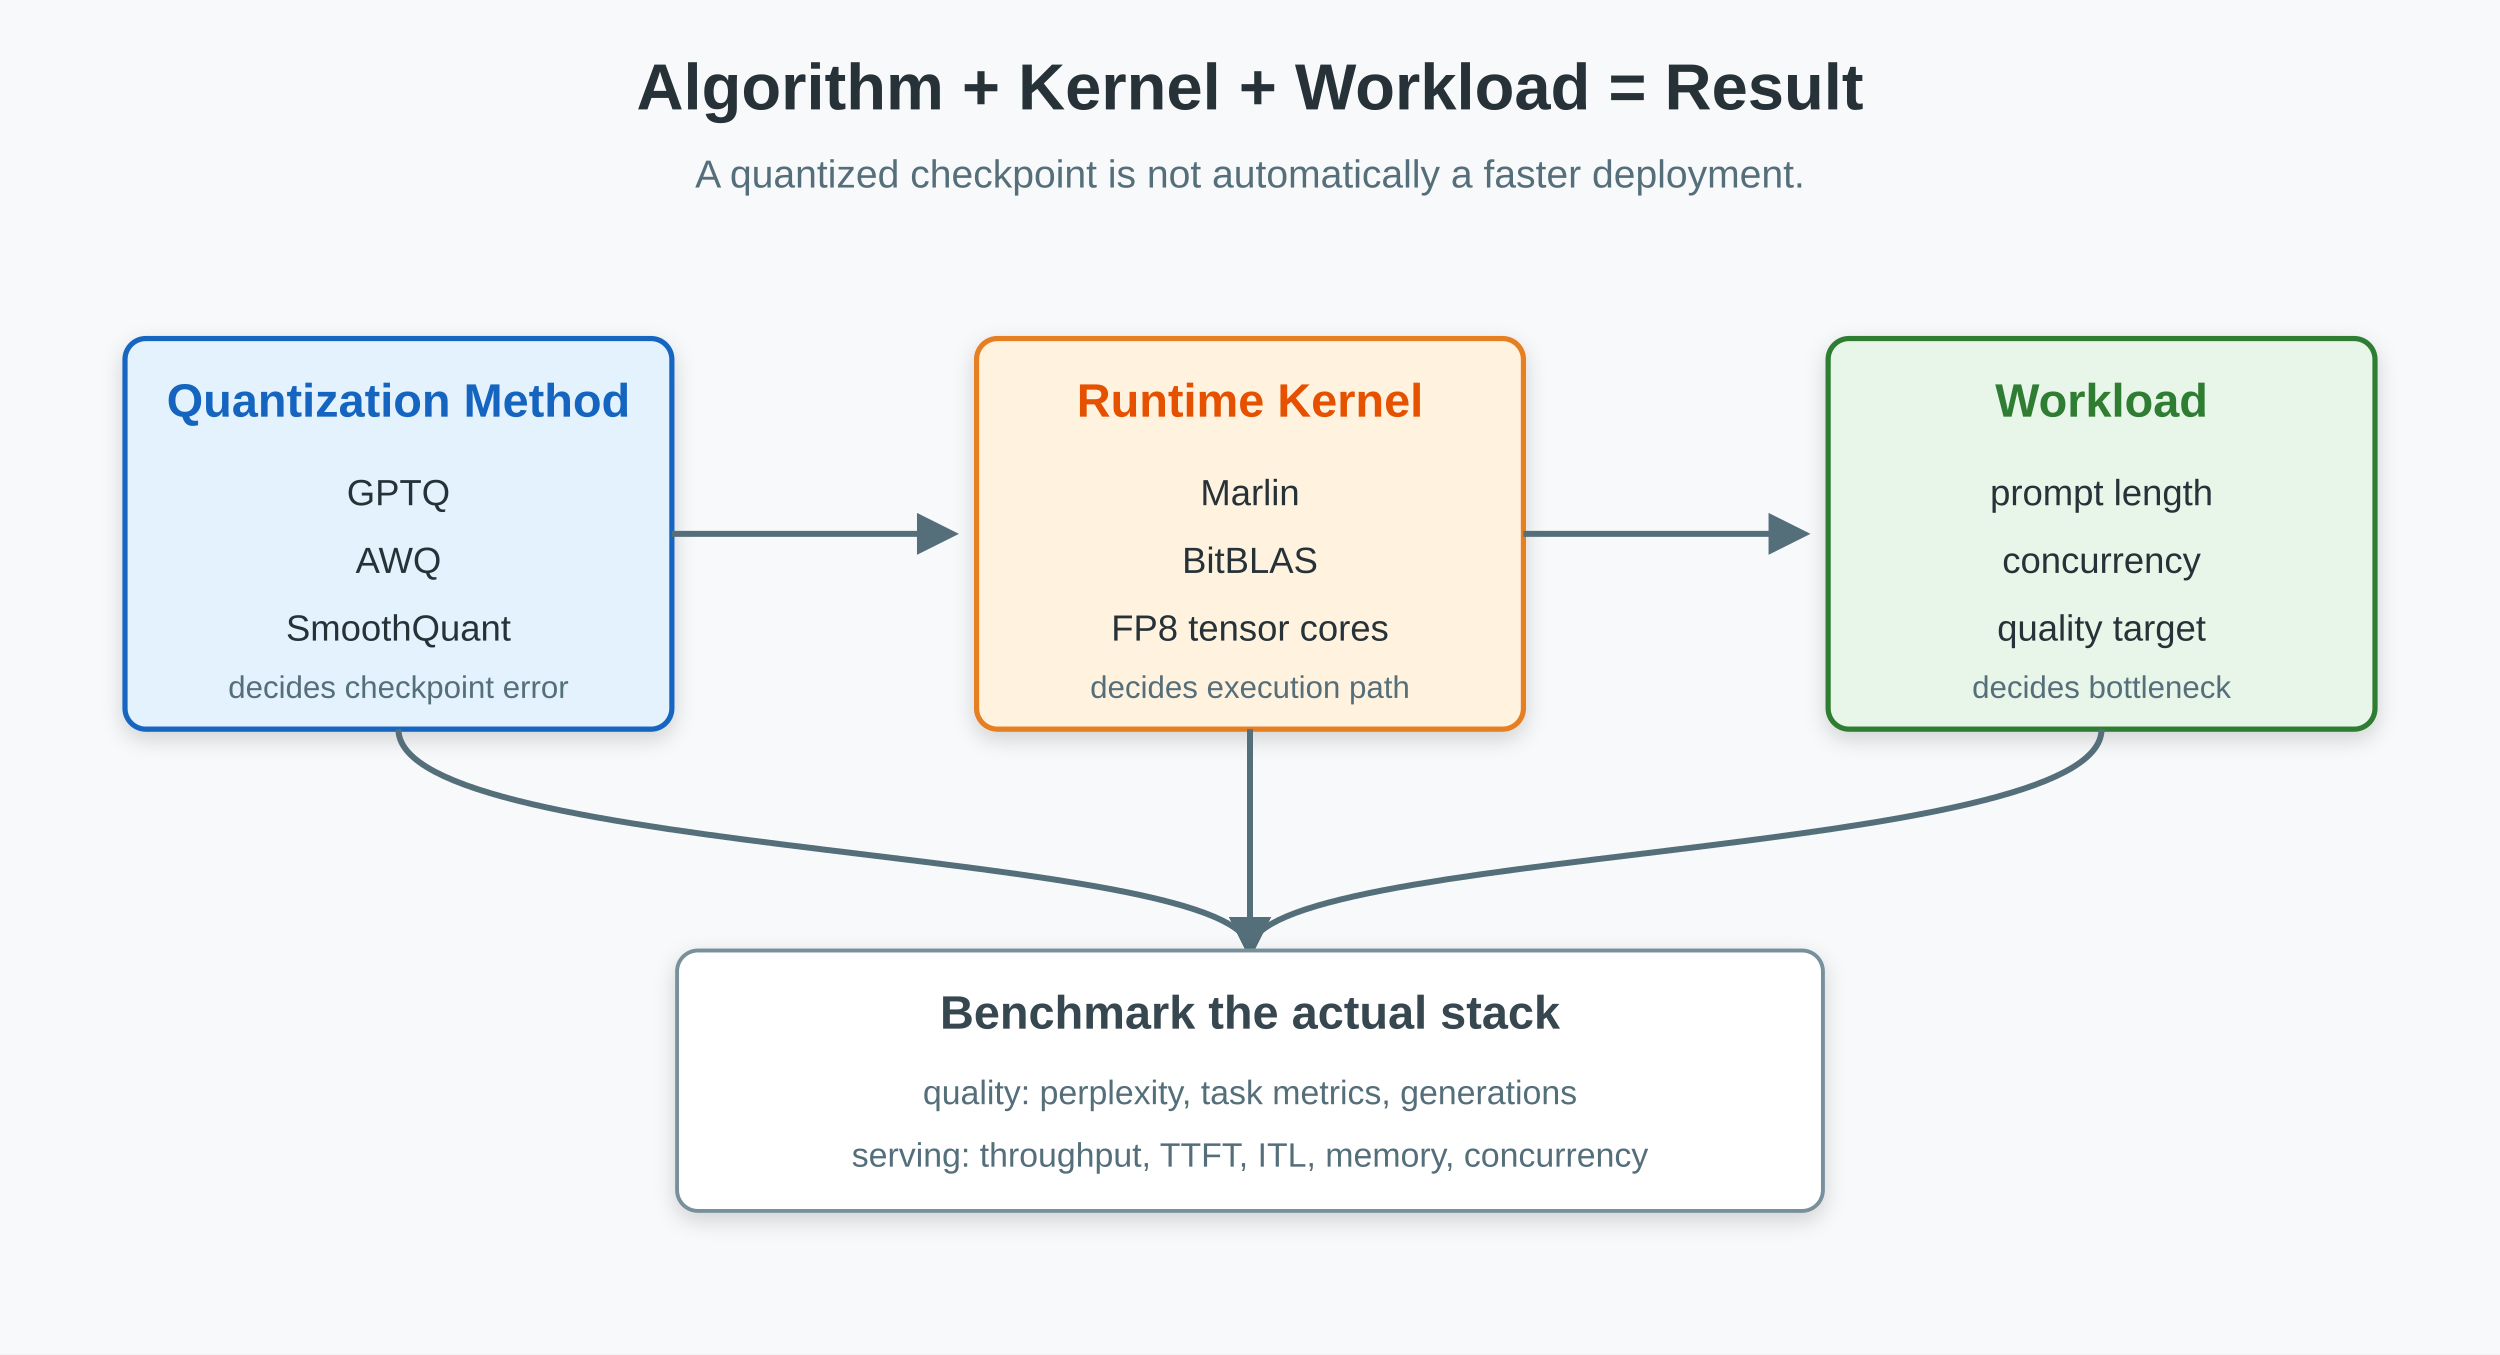
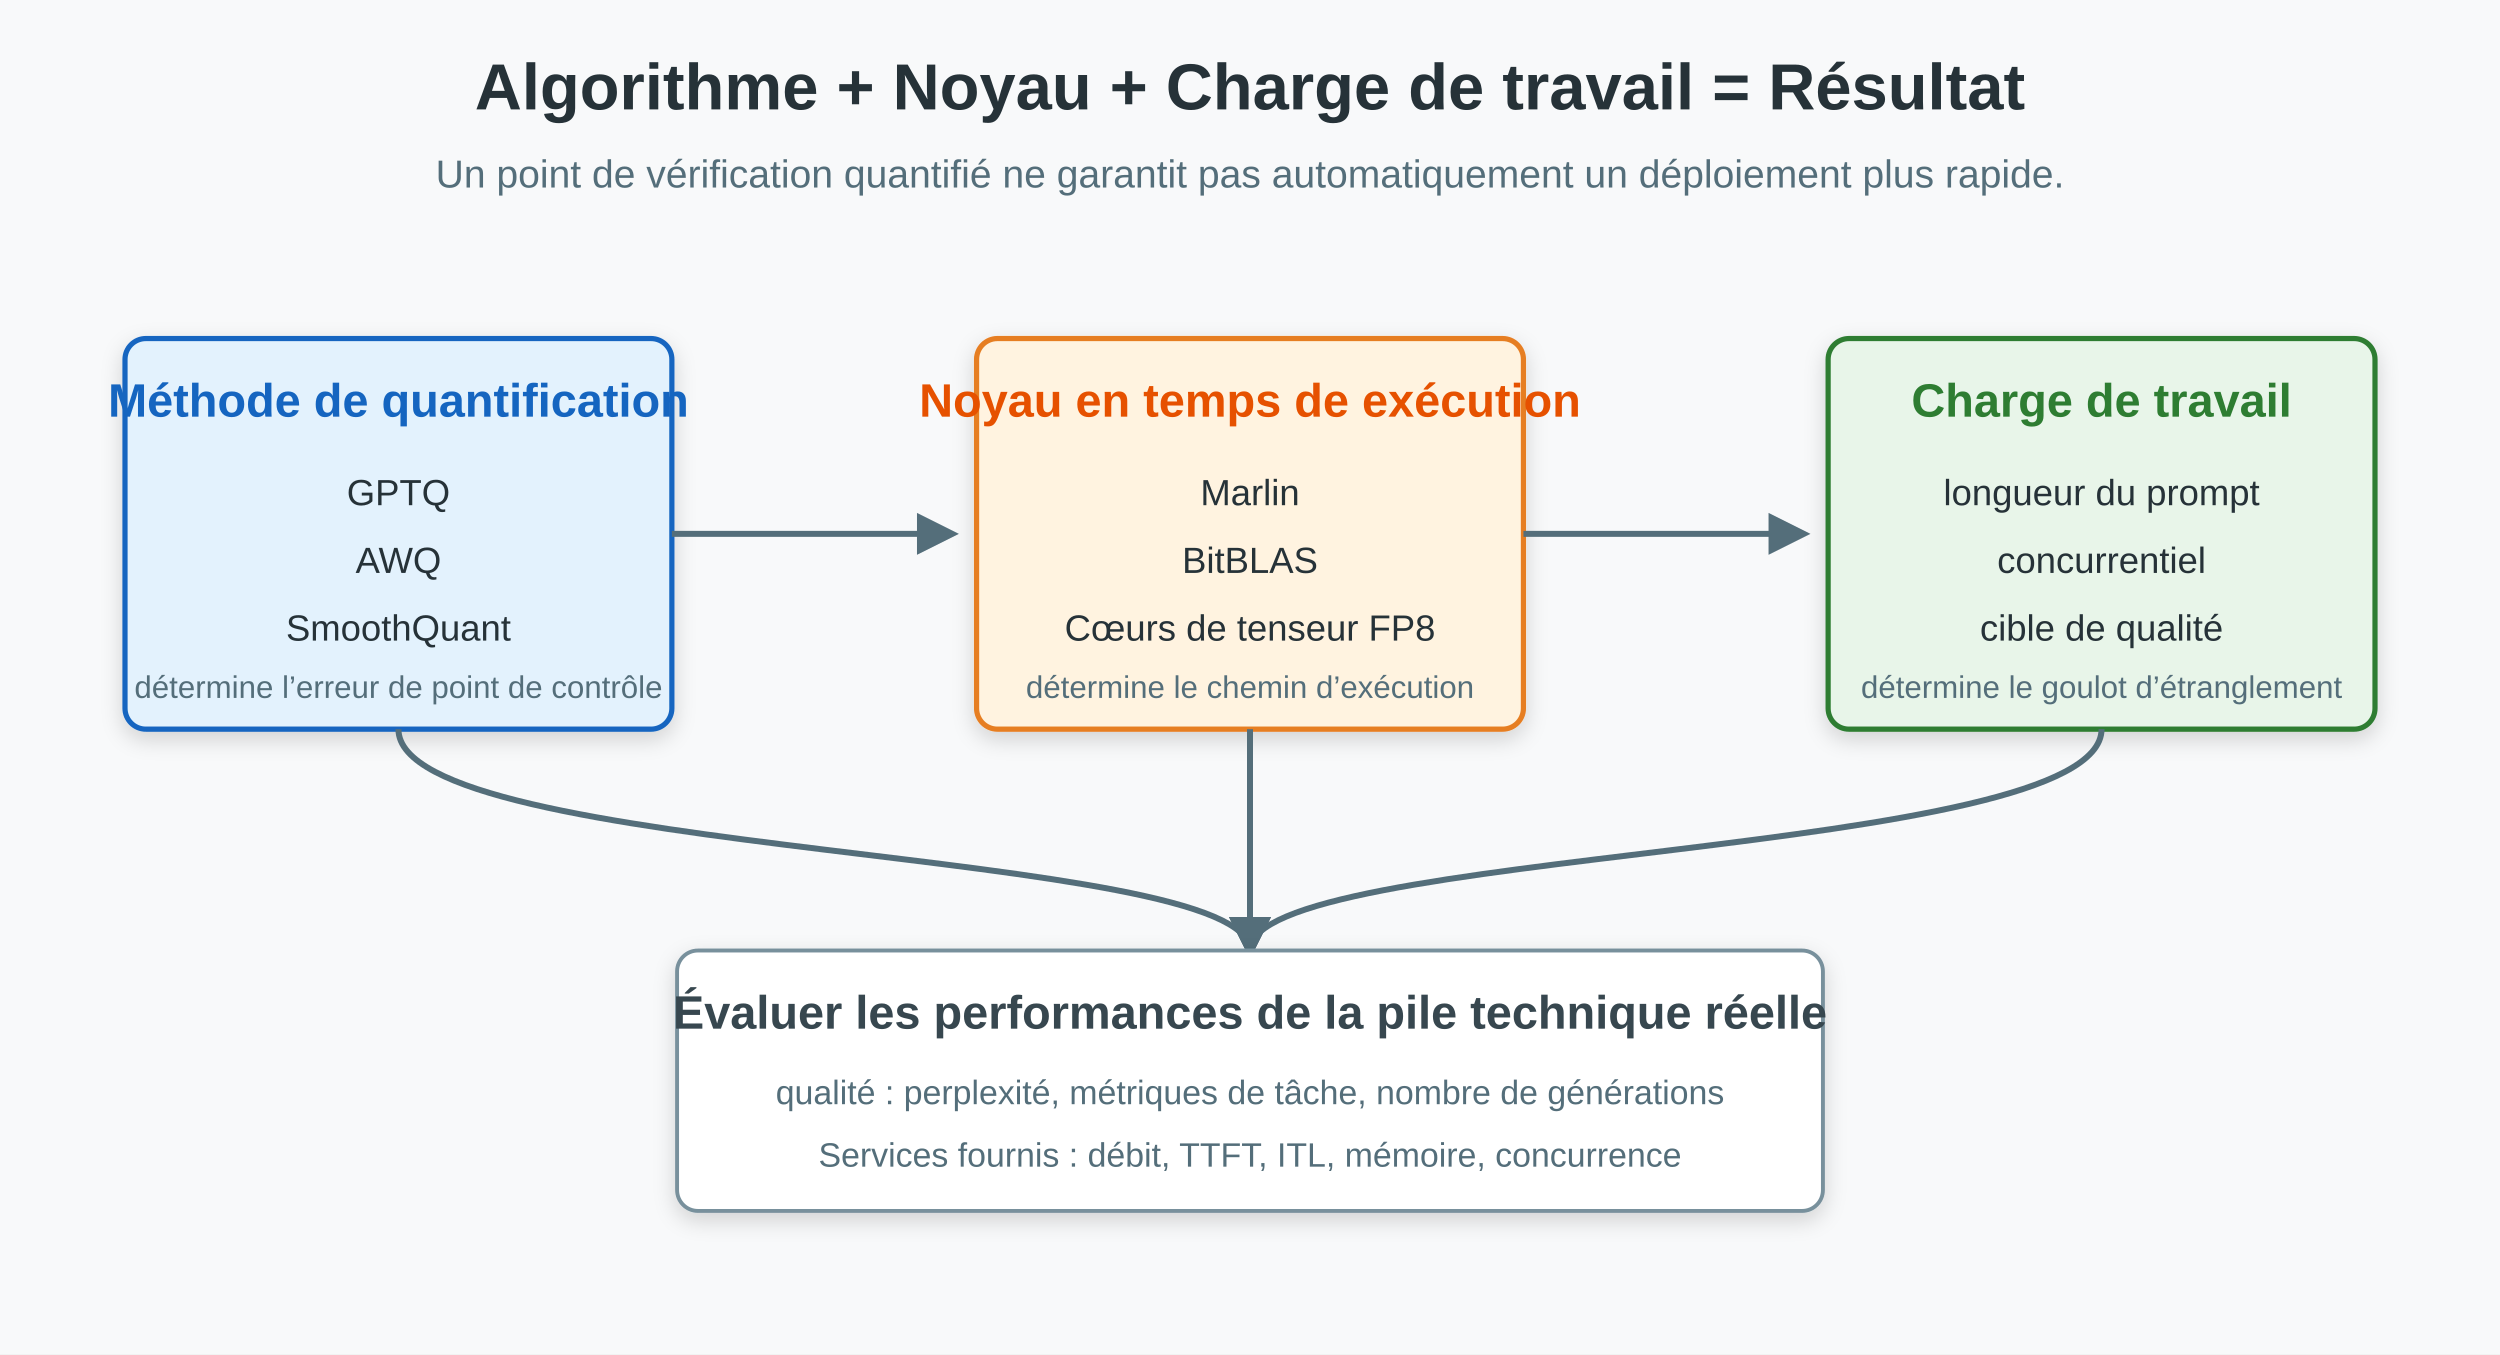
<svg xmlns="http://www.w3.org/2000/svg" width="960" height="520" viewBox="0 0 960 520" role="img" aria-labelledby="title desc">
  <defs>
    <filter id="shadow" x="-20%" y="-20%" width="140%" height="140%">
      <feDropShadow dx="0" dy="3" stdDeviation="4" flood-color="#000000" flood-opacity="0.16" />
    </filter>
    <marker id="arrow" viewBox="0 0 10 10" refX="8" refY="5" markerWidth="7" markerHeight="7" orient="auto">
      <path d="M 0 0 L 10 5 L 0 10 z" fill="#546e7a" />
    </marker>
  </defs>
  <rect width="960" height="520" fill="#f8f9fa" />
-   <text x="480" y="42" text-anchor="middle" font-family="Arial, sans-serif" font-size="25" font-weight="700" fill="#263238">Algorithm + Kernel + Workload = Result</text>
-   <text x="480" y="72" text-anchor="middle" font-family="Arial, sans-serif" font-size="15" fill="#546e7a">A quantized checkpoint is not automatically a faster deployment.</text>
+   <text x="480" y="42" text-anchor="middle" font-family="Arial, sans-serif" font-size="25" font-weight="700" fill="#263238">Algorithme + Noyau + Charge de travail = Résultat</text>
+   <text x="480" y="72" text-anchor="middle" font-family="Arial, sans-serif" font-size="15" fill="#546e7a">Un point de vérification quantifié ne garantit pas automatiquement un déploiement plus rapide.</text>
  <g font-family="Arial, sans-serif">
    <rect x="48" y="130" width="210" height="150" rx="8" fill="#e3f2fd" stroke="#1565c0" stroke-width="2" filter="url(#shadow)" />
-     <text x="153" y="160" text-anchor="middle" font-size="18" font-weight="700" fill="#1565c0">Quantization Method</text>
+     <text x="153" y="160" text-anchor="middle" font-size="18" font-weight="700" fill="#1565c0">Méthode de quantification</text>
    <text x="153" y="194" text-anchor="middle" font-size="14" fill="#263238">GPTQ</text>
    <text x="153" y="220" text-anchor="middle" font-size="14" fill="#263238">AWQ</text>
    <text x="153" y="246" text-anchor="middle" font-size="14" fill="#263238">SmoothQuant</text>
-     <text x="153" y="268" text-anchor="middle" font-size="12" fill="#546e7a">decides checkpoint error</text>
+     <text x="153" y="268" text-anchor="middle" font-size="12" fill="#546e7a">détermine l’erreur de point de contrôle</text>
    <rect x="375" y="130" width="210" height="150" rx="8" fill="#fff3e0" stroke="#e67e22" stroke-width="2" filter="url(#shadow)" />
-     <text x="480" y="160" text-anchor="middle" font-size="18" font-weight="700" fill="#e65100">Runtime Kernel</text>
+     <text x="480" y="160" text-anchor="middle" font-size="18" font-weight="700" fill="#e65100">Noyau en temps de exécution</text>
    <text x="480" y="194" text-anchor="middle" font-size="14" fill="#263238">Marlin</text>
    <text x="480" y="220" text-anchor="middle" font-size="14" fill="#263238">BitBLAS</text>
-     <text x="480" y="246" text-anchor="middle" font-size="14" fill="#263238">FP8 tensor cores</text>
-     <text x="480" y="268" text-anchor="middle" font-size="12" fill="#546e7a">decides execution path</text>
+     <text x="480" y="246" text-anchor="middle" font-size="14" fill="#263238">Cœurs de tenseur FP8</text>
+     <text x="480" y="268" text-anchor="middle" font-size="12" fill="#546e7a">détermine le chemin d’exécution</text>
    <rect x="702" y="130" width="210" height="150" rx="8" fill="#e8f5e9" stroke="#2e7d32" stroke-width="2" filter="url(#shadow)" />
-     <text x="807" y="160" text-anchor="middle" font-size="18" font-weight="700" fill="#2e7d32">Workload</text>
-     <text x="807" y="194" text-anchor="middle" font-size="14" fill="#263238">prompt length</text>
-     <text x="807" y="220" text-anchor="middle" font-size="14" fill="#263238">concurrency</text>
-     <text x="807" y="246" text-anchor="middle" font-size="14" fill="#263238">quality target</text>
-     <text x="807" y="268" text-anchor="middle" font-size="12" fill="#546e7a">decides bottleneck</text>
+     <text x="807" y="160" text-anchor="middle" font-size="18" font-weight="700" fill="#2e7d32">Charge de travail</text>
+     <text x="807" y="194" text-anchor="middle" font-size="14" fill="#263238">longueur du prompt</text>
+     <text x="807" y="220" text-anchor="middle" font-size="14" fill="#263238">concurrentiel</text>
+     <text x="807" y="246" text-anchor="middle" font-size="14" fill="#263238">cible de qualité</text>
+     <text x="807" y="268" text-anchor="middle" font-size="12" fill="#546e7a">détermine le goulot d’étranglement</text>
  </g>
  <g stroke="#546e7a" stroke-width="2.3" fill="none" marker-end="url(#arrow)">
    <path d="M 258 205 L 365 205" />
    <path d="M 585 205 L 692 205" />
    <path d="M 807 280 C 807 330 480 325 480 365" />
    <path d="M 480 280 L 480 365" />
    <path d="M 153 280 C 153 330 480 325 480 365" />
  </g>
  <rect x="260" y="365" width="440" height="100" rx="8" fill="#ffffff" stroke="#78909c" stroke-width="1.5" filter="url(#shadow)" />
-   <text x="480" y="395" text-anchor="middle" font-family="Arial, sans-serif" font-size="18" font-weight="700" fill="#37474f">Benchmark the actual stack</text>
-   <text x="480" y="424" text-anchor="middle" font-family="Arial, sans-serif" font-size="13" fill="#546e7a">quality: perplexity, task metrics, generations</text>
-   <text x="480" y="448" text-anchor="middle" font-family="Arial, sans-serif" font-size="13" fill="#546e7a">serving: throughput, TTFT, ITL, memory, concurrency</text>
+   <text x="480" y="395" text-anchor="middle" font-family="Arial, sans-serif" font-size="18" font-weight="700" fill="#37474f">Évaluer les performances de la pile technique réelle</text>
+   <text x="480" y="424" text-anchor="middle" font-family="Arial, sans-serif" font-size="13" fill="#546e7a">qualité : perplexité, métriques de tâche, nombre de générations</text>
+   <text x="480" y="448" text-anchor="middle" font-family="Arial, sans-serif" font-size="13" fill="#546e7a">Services fournis : débit, TTFT, ITL, mémoire, concurrence</text>
</svg>
